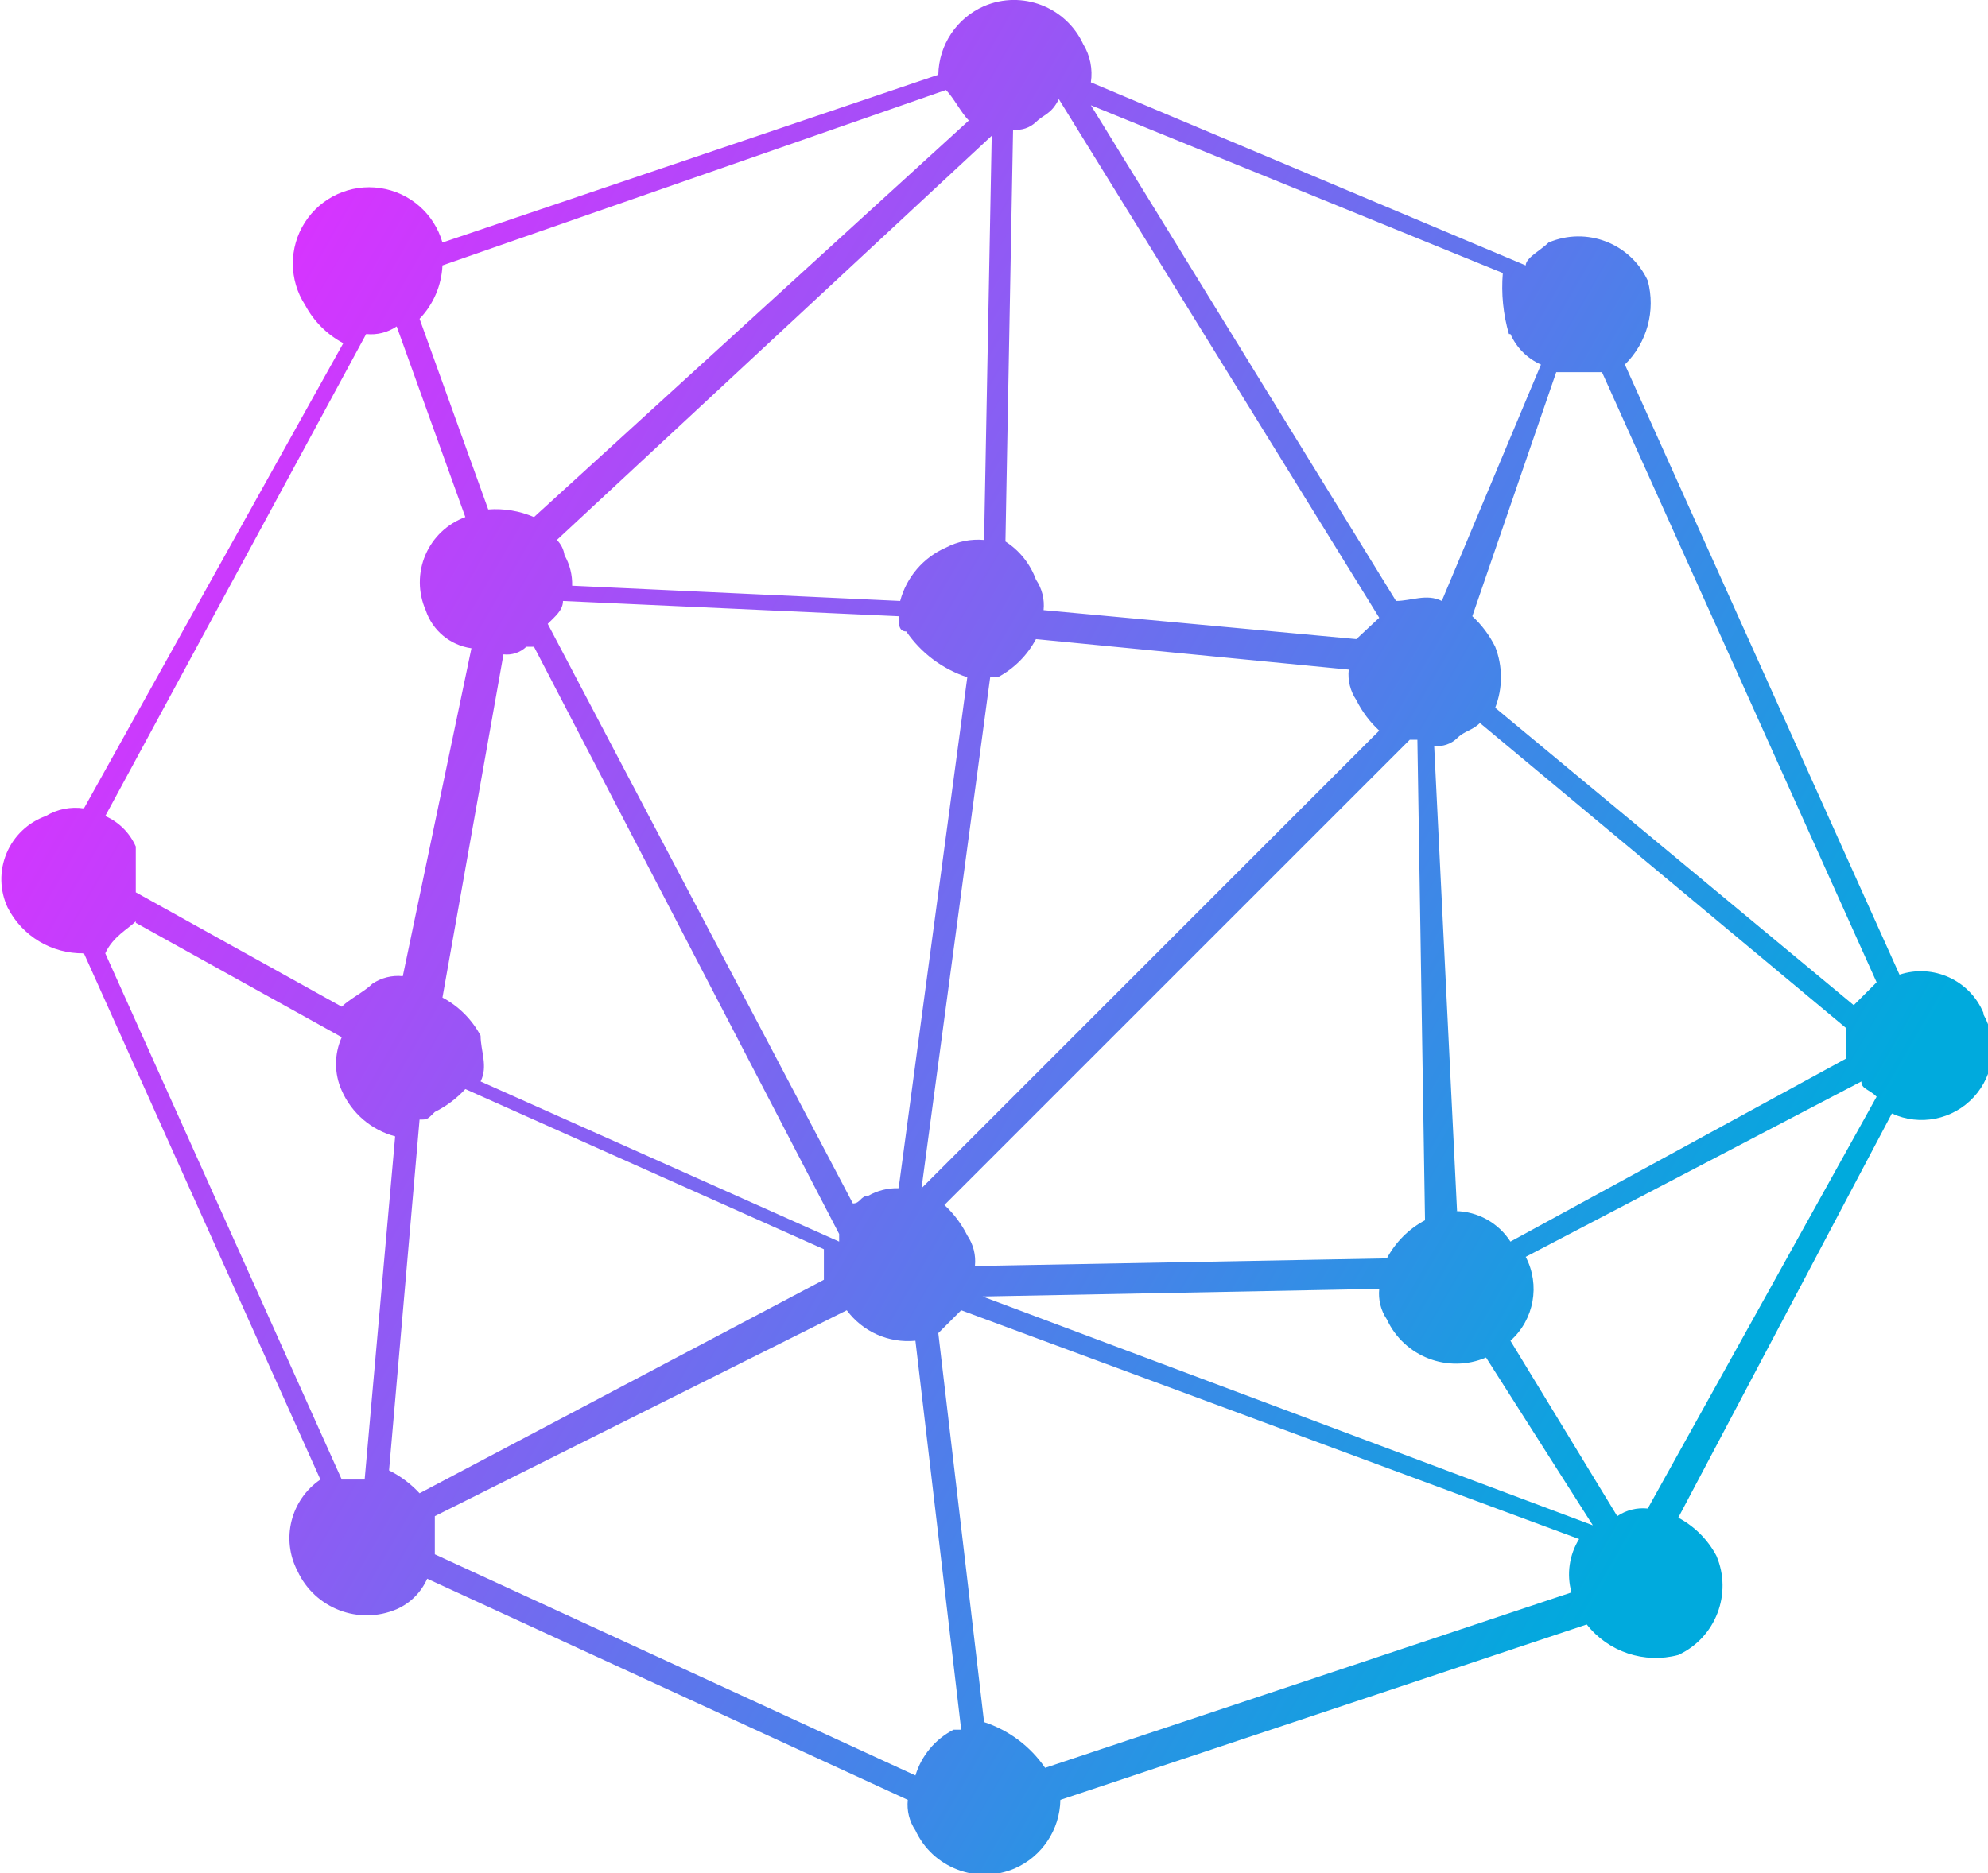
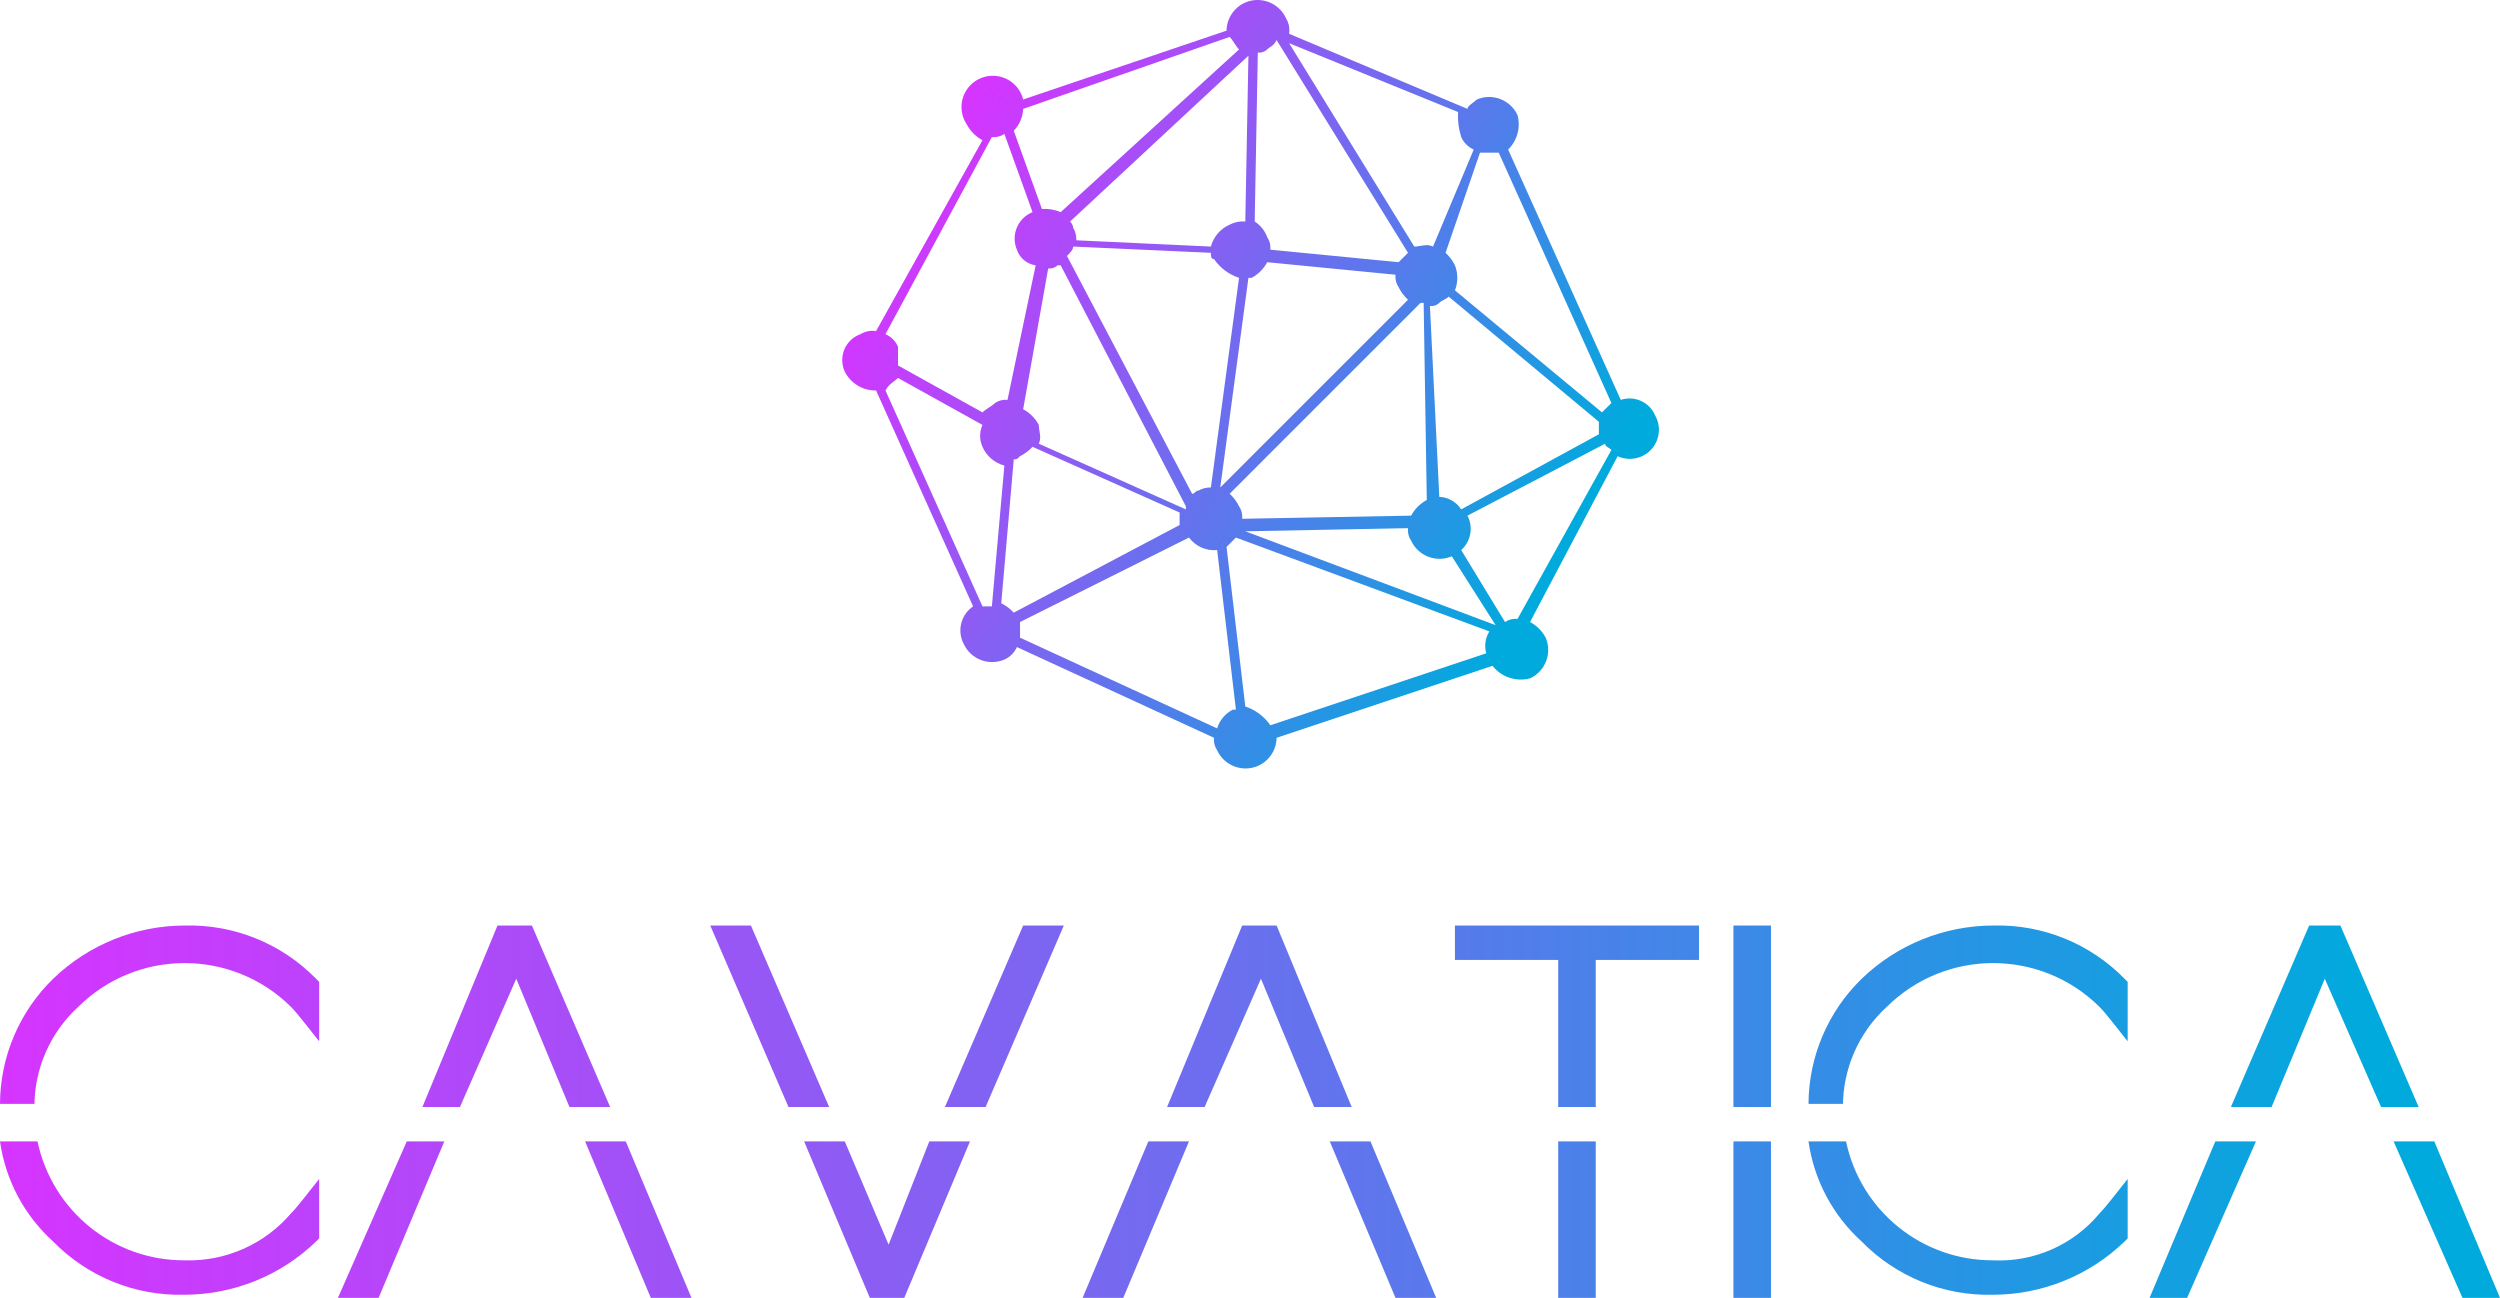
- <svg xmlns="http://www.w3.org/2000/svg" viewBox="0 0 26.06 24.55">
+ <svg xmlns="http://www.w3.org/2000/svg" xmlns:xlink="http://www.w3.org/1999/xlink" id="Layer_1" data-name="Layer 1" viewBox="0 0 79.9 41.48">
  <defs>
-     <style>.cls-1{fill:url(#linear-gradient);}</style>
-     <linearGradient id="linear-gradient" x1="2.25" y1="35.67" x2="23.81" y2="23.23" gradientTransform="matrix(1, 0, 0, -1, 0, 41.75)" gradientUnits="userSpaceOnUse">
+     <style>.cls-1{fill:url(#linear-gradient);}.cls-2{fill:url(#linear-gradient-2);}</style>
+     <linearGradient id="linear-gradient" y1="35.65" x2="79.9" y2="35.65" gradientUnits="userSpaceOnUse">
      <stop offset="0" stop-color="#d634ff" />
      <stop offset="0.18" stop-color="#b148f9" />
      <stop offset="0.59" stop-color="#557beb" />
      <stop offset="0.95" stop-color="#0ad" />
    </linearGradient>
+     <linearGradient id="linear-gradient-2" x1="29.18" y1="35.8" x2="50.74" y2="23.35" gradientTransform="matrix(1, 0, 0, -1, 0, 42)" xlink:href="#linear-gradient" />
  </defs>
-   <path class="cls-1" d="M26,13.28a.89.89,0,0,0-1.1-.5l-3.6-8a1.13,1.13,0,0,0,.3-1.1,1,1,0,0,0-1.3-.5c-.1.1-.3.2-.3.3l-5.7-2.4a.75.75,0,0,0-.1-.5,1,1,0,0,0-1.3-.5,1,1,0,0,0-.6.9l-6.5,2.2A1,1,0,1,0,4,4a1.21,1.21,0,0,0,.5.5l-3.4,6.1a.75.75,0,0,0-.5.1.88.88,0,0,0-.5,1.2,1.1,1.1,0,0,0,1,.6l3.1,6.9a.93.93,0,0,0-.3,1.2,1,1,0,0,0,1.3.5.78.78,0,0,0,.4-.4l6.3,2.9a.6.6,0,0,0,.1.4,1,1,0,0,0,1.3.5,1,1,0,0,0,.6-.9l6.9-2.3a1.15,1.15,0,0,0,1.2.4,1,1,0,0,0,.5-1.3,1.21,1.21,0,0,0-.5-.5l2.8-5.3a.93.93,0,0,0,1.2-1.3ZM12.88,17l5.2-.1a.6.6,0,0,0,.1.4,1,1,0,0,0,1.3.5l1.4,2.2Zm-11.1-4.9,2.7,1.5a.85.85,0,0,0,0,.7,1.06,1.06,0,0,0,.7.6l-.4,4.5h-.3l-3.1-6.9C1.48,12.28,1.68,12.18,1.78,12.08ZM21,4.88l3.6,8-.3.3-4.7-3.9a1.1,1.1,0,0,0,0-.8,1.38,1.38,0,0,0-.3-.4l1.1-3.2ZM18.68,16a1.21,1.21,0,0,0-.5.5l-5.4.1a.6.6,0,0,0-.1-.4,1.38,1.38,0,0,0-.3-.4l6.1-6.1h.1ZM7.38,7.88l4.4.2c0,.1,0,.2.1.2a1.56,1.56,0,0,0,.8.6l-.9,6.7a.76.76,0,0,0-.4.1c-.1,0-.1.1-.2.1l-4-7.6C7.28,8.08,7.38,8,7.38,7.88Zm10.4,1.3a1.38,1.38,0,0,0,.3.4l-6,6,.9-6.7h.1a1.21,1.21,0,0,0,.5-.5l4.1.4A.6.6,0,0,0,17.78,9.18Zm0-.8L13.68,8a.6.6,0,0,0-.1-.4,1,1,0,0,0-.4-.5l.1-5.4a.37.37,0,0,0,.3-.1c.1-.1.2-.1.3-.3l4.2,6.8ZM13,1.78l-.1,5.3a.9.9,0,0,0-.5.1,1.06,1.06,0,0,0-.6.7l-4.3-.2a.76.76,0,0,0-.1-.4.35.35,0,0,0-.1-.2Zm-6.4,6.8a.37.37,0,0,0,.3-.1H7l4,7.7v.1l-4.7-2.1c.1-.2,0-.4,0-.6a1.21,1.21,0,0,0-.5-.5Zm-1.1,11a1.38,1.38,0,0,0-.4-.3l.4-4.6c.1,0,.1,0,.2-.1a1.38,1.38,0,0,0,.4-.3l4.7,2.1v.4Zm13.6-3.7-.3-6.1a.37.37,0,0,0,.3-.1c.1-.1.2-.1.3-.2l4.8,4v.4l-4.4,2.4A.87.87,0,0,0,19.08,15.88Zm.7-11.5a.78.78,0,0,0,.4.4l-1.3,3.1c-.2-.1-.4,0-.6,0l-4-6.5,5.4,2.2A2.2,2.2,0,0,0,19.78,4.38Zm-7.4-3.2c.1.1.2.3.3.4L7,6.78a1.27,1.27,0,0,0-.6-.1l-.9-2.5a1.08,1.08,0,0,0,.3-.7Zm-7.6,3.2a.6.6,0,0,0,.4-.1l.9,2.5A.91.91,0,0,0,5.58,8a.74.74,0,0,0,.6.5l-.9,4.3a.6.6,0,0,0-.4.1c-.1.1-.3.2-.4.3l-2.7-1.5v-.6a.78.78,0,0,0-.4-.4Zm.9,16v-.5l5.4-2.7a1,1,0,0,0,.9.4l.6,5.1h-.1a1,1,0,0,0-.5.6Zm8,2.8a1.56,1.56,0,0,0-.8-.6l-.6-5.1.3-.3,8.1,3a.88.88,0,0,0-.1.7Zm7.9-3.4a.6.6,0,0,0-.4.1l-1.4-2.3a.91.91,0,0,0,.2-1.1l4.4-2.3c0,.1.1.1.2.2Z" />
+   <path class="cls-1" d="M31.5,35.5,34,29.7H32.7l-2.5,5.8Zm-16.8,0,1.8-4.1,1.7,4.1h1.3L17,29.7H15.9l-2.4,5.8Zm11.8,0L24,29.7H22.7l2.5,5.8Zm-25.4,0a4.31,4.31,0,0,1,1.4-3.2,4.83,4.83,0,0,1,6.8,0c.2.2.5.6.9,1.1V31.5l-.1-.1a5.66,5.66,0,0,0-4.2-1.7,6.07,6.07,0,0,0-4.2,1.7,5.61,5.61,0,0,0-1.7,4H1.1Zm71.5,0,1.7-4.1,1.8,4.1h1.2l-2.5-5.8h-1l-2.5,5.8Zm-13.7,0a4.31,4.31,0,0,1,1.4-3.2,4.83,4.83,0,0,1,6.8,0c.2.2.5.6.9,1.1V31.5l-.1-.1a5.66,5.66,0,0,0-4.2-1.7,6.07,6.07,0,0,0-4.2,1.7,5.61,5.61,0,0,0-1.7,4h1.1Zm-53,4.9a4.78,4.78,0,0,1-4.7-3.8H0a5.32,5.32,0,0,0,1.7,3.2,5.66,5.66,0,0,0,4.2,1.7,6.07,6.07,0,0,0,4.2-1.7l.1-.1V37.8c-.4.5-.7.9-.9,1.1A4.29,4.29,0,0,1,5.9,40.4ZM55.4,29.7h1.2v5.8H55.4ZM38.5,35.5l1.8-4.1L42,35.5h1.2l-2.4-5.8H39.7l-2.4,5.8Zm11.3,0H51V30.8h3.3V29.7H46.5v1.1h3.3ZM13,36.6l-2.2,5h1.3l2.1-5Zm50.7,3.8A4.78,4.78,0,0,1,59,36.6H57.8a5.32,5.32,0,0,0,1.7,3.2,5.66,5.66,0,0,0,4.2,1.7,6.07,6.07,0,0,0,4.2-1.7l.1-.1V37.8c-.4.5-.7.9-.9,1.1A4.16,4.16,0,0,1,63.7,40.4Zm7.1-3.8-2.1,5h1.2l2.2-5Zm-15.4,0h1.2v5H55.4Zm-36.7,0,2.1,5h1.3l-2.1-5Zm57.8,0,2.2,5h1.2l-2.1-5Zm-46.8,0-1.3,3.3L27,36.6H25.7l2.1,5h1.1l2.1-5Zm7,0-2.1,5h1.3l2.1-5Zm13.1,0H51v5H49.8Zm-7.3,0,2.1,5h1.3l-2.1-5Z" transform="translate(0 -0.12)" />
+   <path class="cls-2" d="M52.9,13.4a.89.89,0,0,0-1.1-.5l-3.6-8a1.13,1.13,0,0,0,.3-1.1,1,1,0,0,0-1.3-.5c-.1.1-.3.2-.3.3L41.2,1.2a.75.75,0,0,0-.1-.5A1,1,0,0,0,39.8.2a1,1,0,0,0-.6.9L32.7,3.3a1,1,0,1,0-1.8.8,1.21,1.21,0,0,0,.5.5L28,10.7a.75.75,0,0,0-.5.1A.88.88,0,0,0,27,12a1.1,1.1,0,0,0,1,.6l3.1,6.9a.93.93,0,0,0-.3,1.2,1,1,0,0,0,1.3.5.78.78,0,0,0,.4-.4l6.3,2.9a.6.6,0,0,0,.1.4,1,1,0,0,0,1.3.5,1,1,0,0,0,.6-.9l6.9-2.3a1.15,1.15,0,0,0,1.2.4,1,1,0,0,0,.5-1.3,1.21,1.21,0,0,0-.5-.5l2.8-5.3a.93.93,0,0,0,1.2-1.3ZM39.8,17.1,45,17a.6.6,0,0,0,.1.4,1,1,0,0,0,1.3.5l1.4,2.2ZM28.7,12.2l2.7,1.5a.85.85,0,0,0,0,.7,1.06,1.06,0,0,0,.7.6l-.4,4.5h-.3l-3.1-6.9C28.4,12.4,28.6,12.3,28.7,12.2ZM47.9,5l3.6,8-.3.3L46.5,9.4a1.1,1.1,0,0,0,0-.8,1.38,1.38,0,0,0-.3-.4L47.3,5ZM45.6,16.1a1.21,1.21,0,0,0-.5.5l-5.4.1a.6.6,0,0,0-.1-.4,1.38,1.38,0,0,0-.3-.4l6.1-6.1h.1ZM34.3,8l4.4.2c0,.1,0,.2.1.2a1.56,1.56,0,0,0,.8.6l-.9,6.7a.76.76,0,0,0-.4.1c-.1,0-.1.1-.2.1l-4-7.6C34.2,8.2,34.3,8.1,34.3,8ZM44.7,9.3a1.38,1.38,0,0,0,.3.4l-6,6L39.9,9H40a1.21,1.21,0,0,0,.5-.5l4.1.4A.6.6,0,0,0,44.7,9.3Zm0-.8-4.1-.4a.6.6,0,0,0-.1-.4,1,1,0,0,0-.4-.5l.1-5.4a.37.37,0,0,0,.3-.1c.1-.1.2-.1.3-.3L45,8.2ZM39.9,1.9l-.1,5.3a.9.9,0,0,0-.5.1,1.06,1.06,0,0,0-.6.7l-4.3-.2a.76.76,0,0,0-.1-.4.35.35,0,0,0-.1-.2ZM33.5,8.7a.37.37,0,0,0,.3-.1h.1l4,7.7v.1l-4.7-2.1c.1-.2,0-.4,0-.6a1.21,1.21,0,0,0-.5-.5Zm-1.1,11a1.38,1.38,0,0,0-.4-.3l.4-4.6c.1,0,.1,0,.2-.1a1.38,1.38,0,0,0,.4-.3l4.7,2.1v.4ZM46,16l-.3-6.1a.37.37,0,0,0,.3-.1c.1-.1.2-.1.3-.2l4.8,4V14l-4.4,2.4A.87.87,0,0,0,46,16Zm.7-11.5a.78.78,0,0,0,.4.4L45.8,8c-.2-.1-.4,0-.6,0l-4-6.5,5.4,2.2A2.2,2.2,0,0,0,46.7,4.5ZM39.3,1.3c.1.1.2.3.3.4L33.9,6.9a1.27,1.27,0,0,0-.6-.1l-.9-2.5a1.08,1.08,0,0,0,.3-.7ZM31.7,4.5a.6.6,0,0,0,.4-.1L33,6.9a.91.91,0,0,0-.5,1.2.74.74,0,0,0,.6.5l-.9,4.3a.6.6,0,0,0-.4.1c-.1.1-.3.2-.4.3l-2.7-1.5v-.6a.78.78,0,0,0-.4-.4Zm.9,16V20L38,17.3a1,1,0,0,0,.9.4l.6,5.1h-.1a1,1,0,0,0-.5.6Zm8,2.8a1.56,1.56,0,0,0-.8-.6l-.6-5.1.3-.3,8.1,3a.88.88,0,0,0-.1.7Zm7.9-3.4a.6.6,0,0,0-.4.1l-1.4-2.3a.91.91,0,0,0,.2-1.1l4.4-2.3c0,.1.1.1.2.2Z" transform="translate(0 -0.12)" />
</svg>
